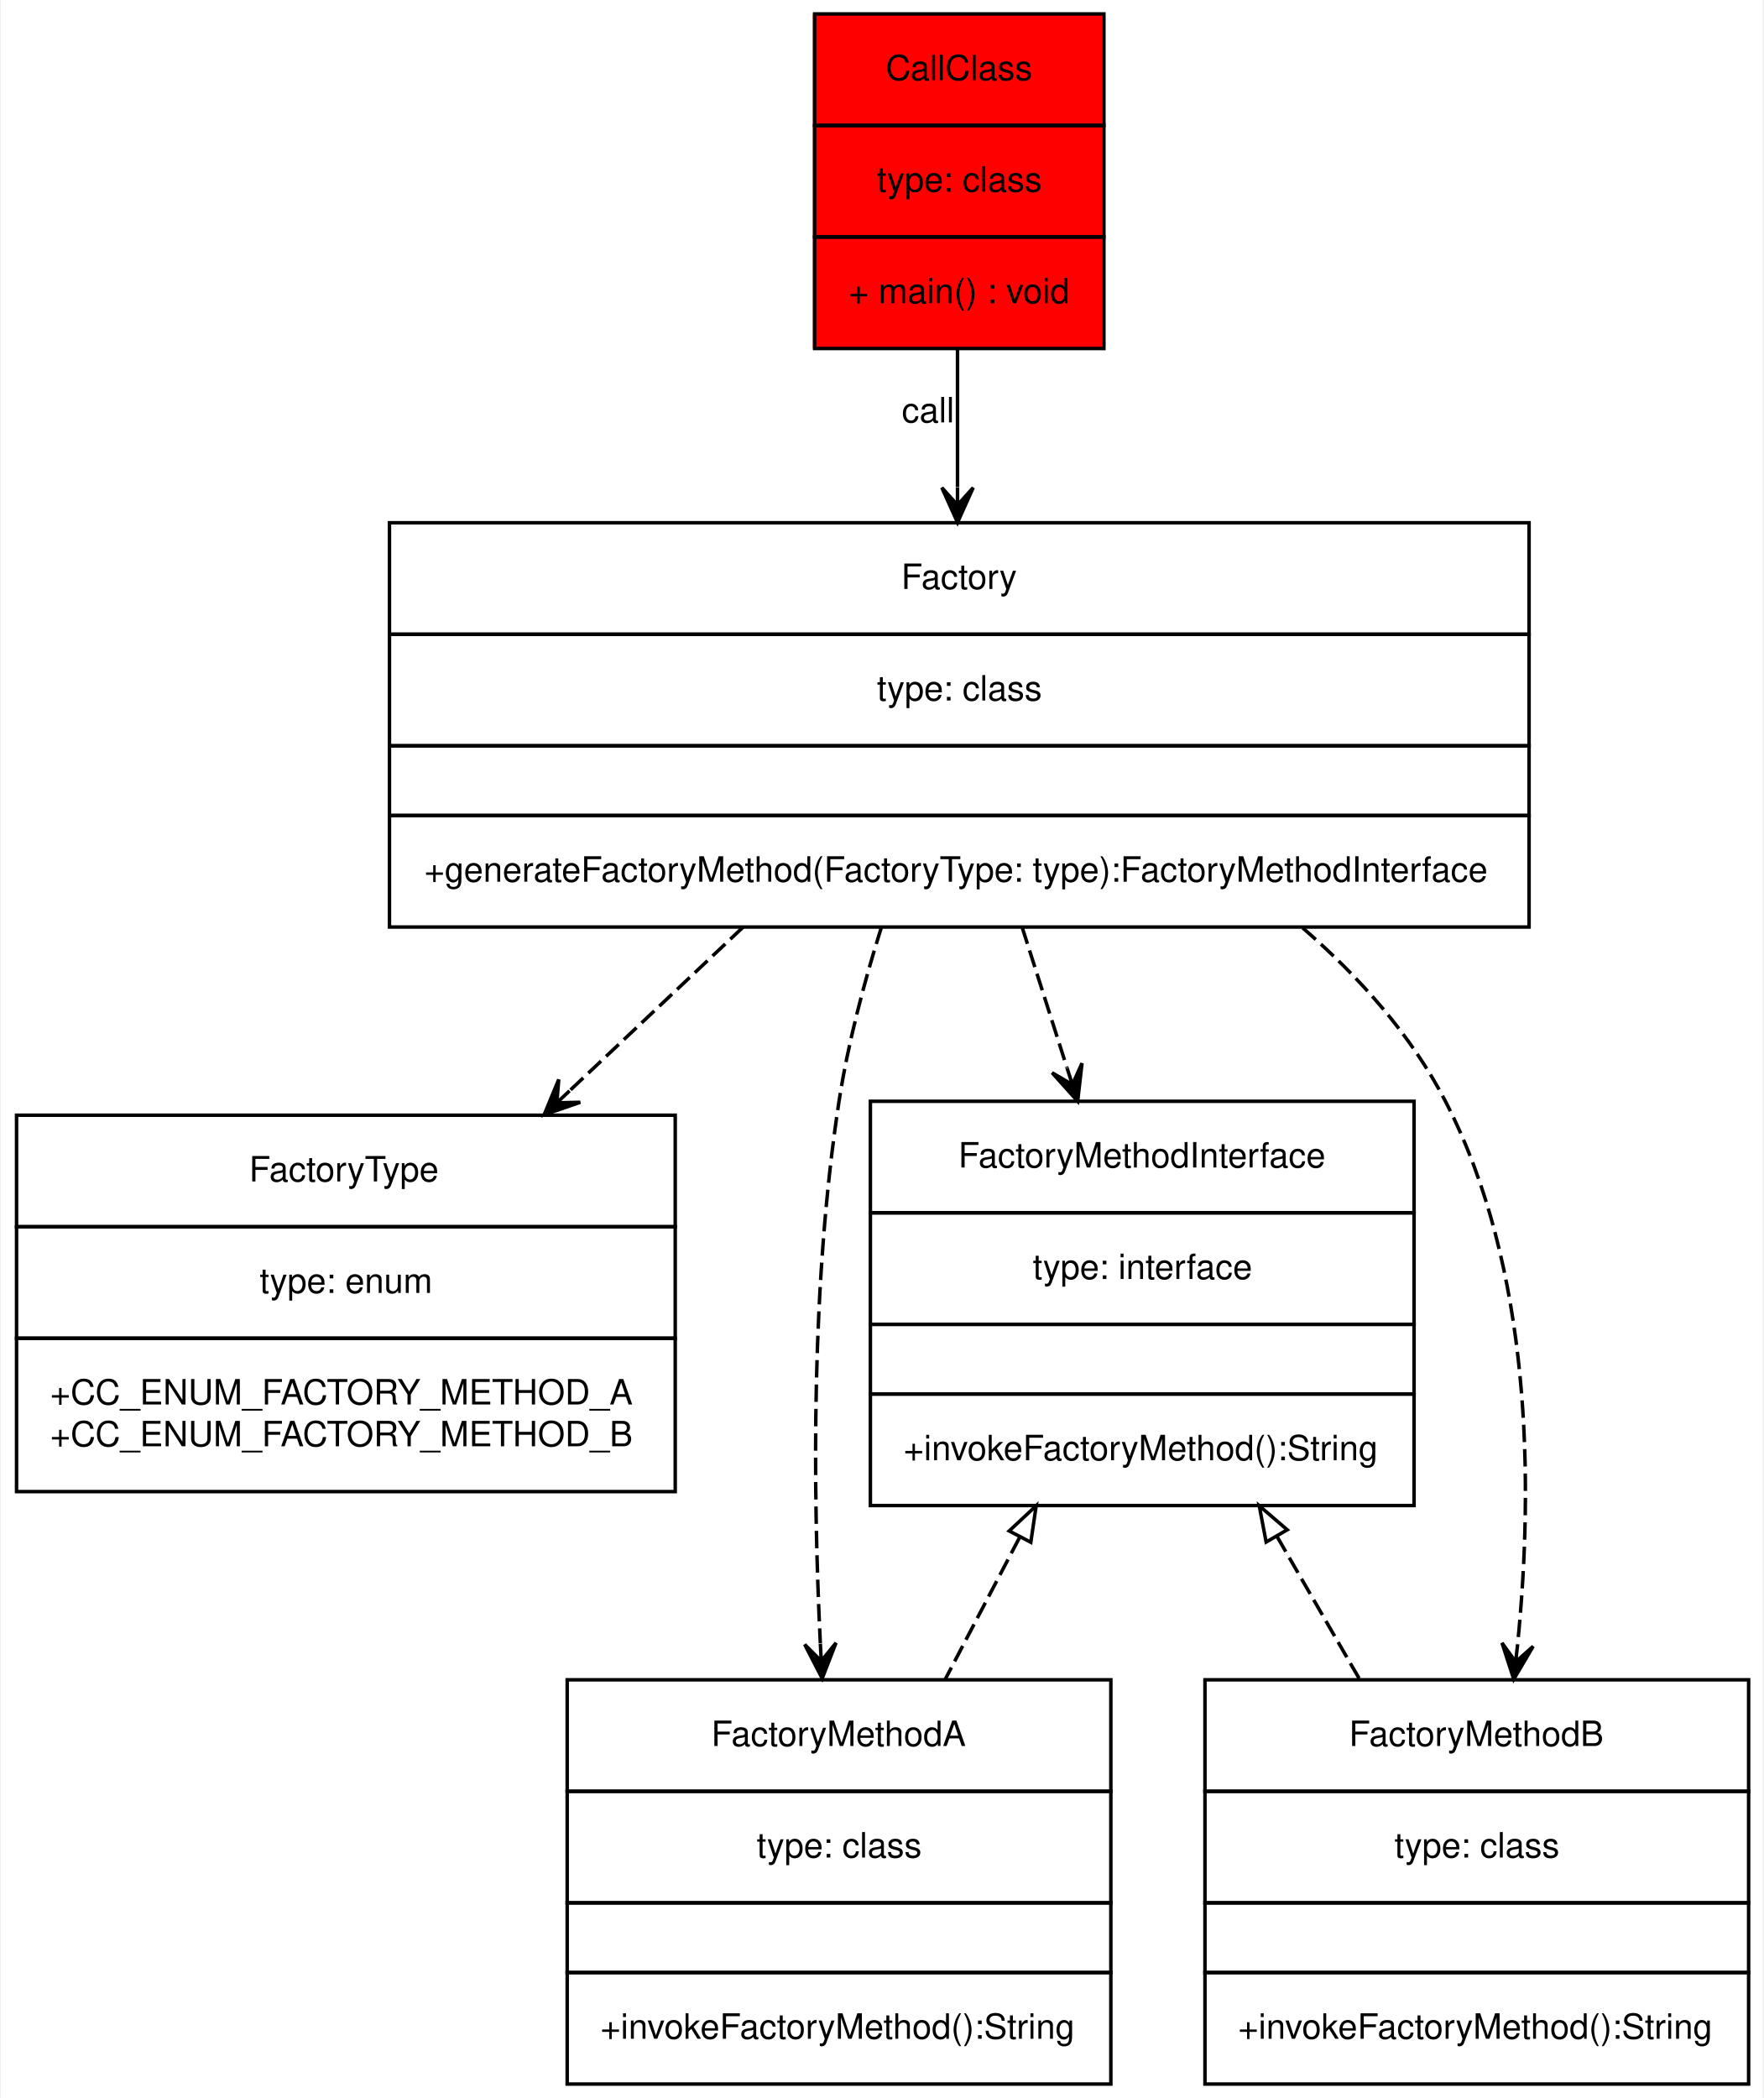
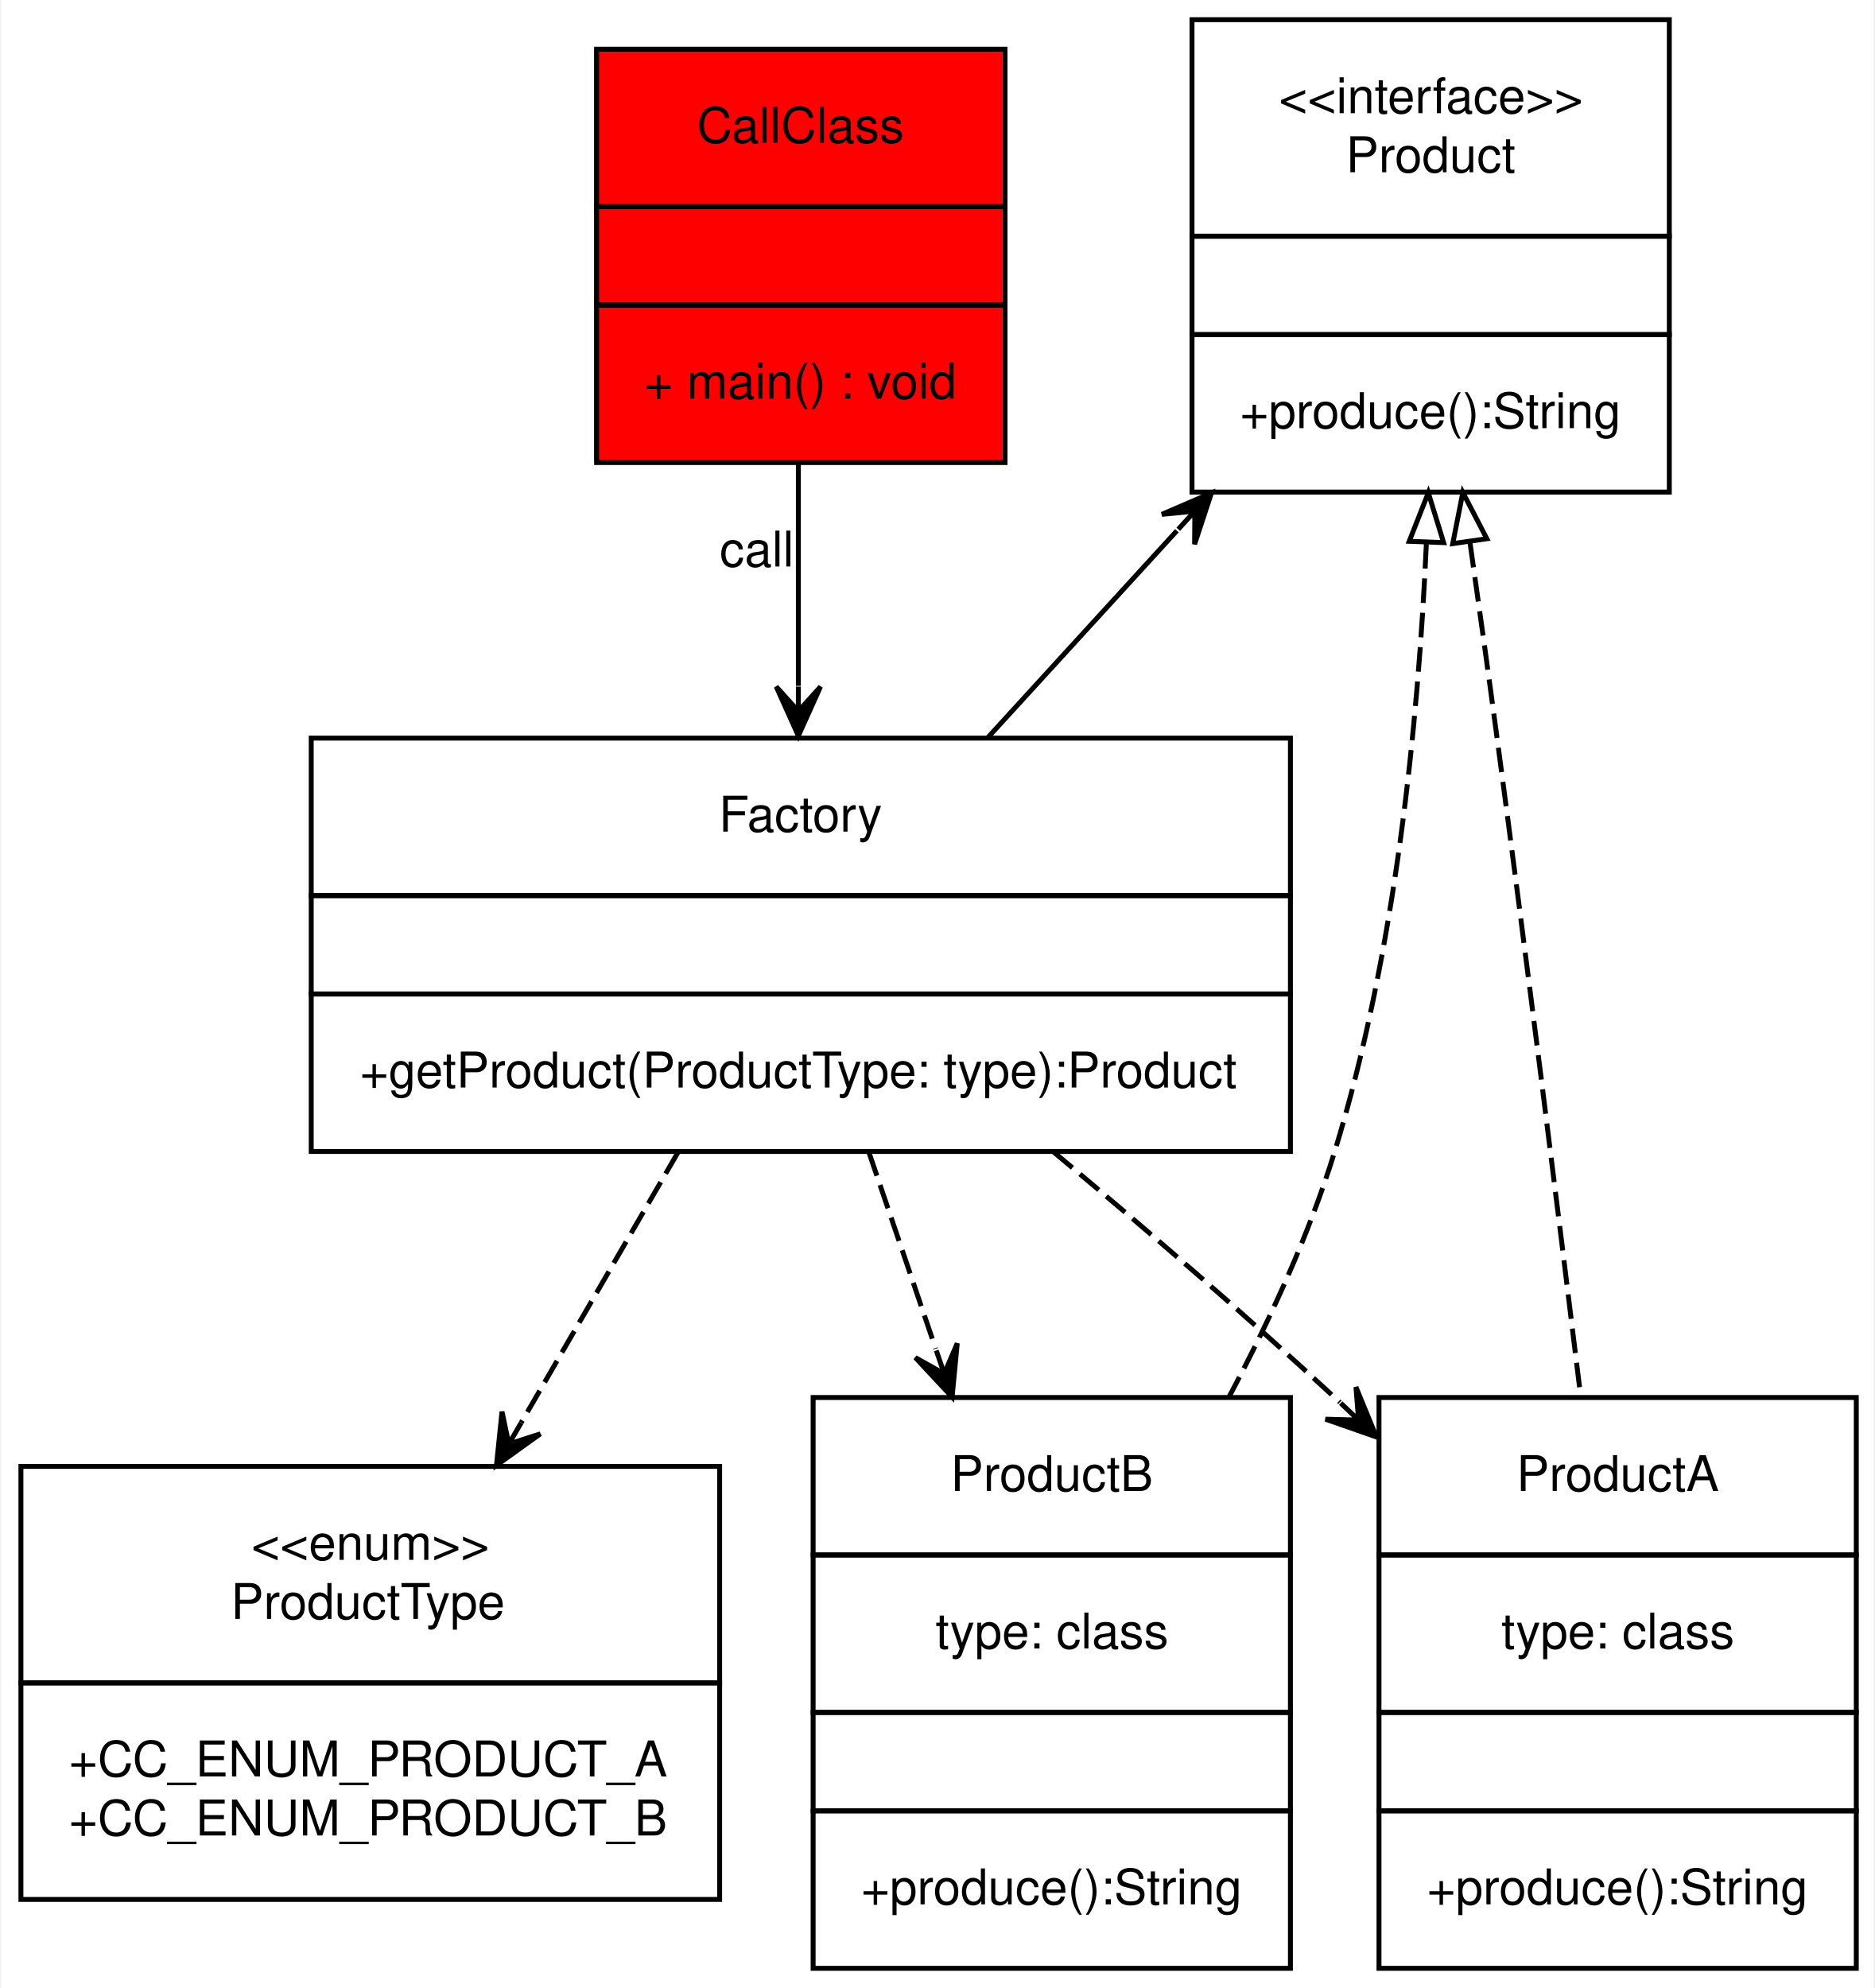
- <svg xmlns="http://www.w3.org/2000/svg" width="506pt" height="602pt" viewBox="0.00 0.00 505.50 602.00">
-   <g id="graph0" class="graph" transform="scale(1 1) rotate(0) translate(4 598)">
-     <polygon fill="#ffffff" stroke="transparent" points="-4,4 -4,-598 501.5,-598 501.5,4 -4,4" />
+ <svg xmlns="http://www.w3.org/2000/svg" width="381pt" height="404pt" viewBox="0.00 0.00 380.50 404.00">
+   <g id="graph0" class="graph" transform="scale(1 1) rotate(0) translate(4 400)">
+     <polygon fill="#ffffff" stroke="transparent" points="-4,4 -4,-400 376.5,-400 376.5,4 -4,4" />
    <g id="node1" class="node">
-       <polygon fill="#ff0000" stroke="transparent" points="229,-498 229,-594 312,-594 312,-498 229,-498" />
-       <polygon fill="none" stroke="#000000" points="229.5,-562 229.5,-594 312.5,-594 312.5,-562 229.5,-562" />
-       <text text-anchor="start" x="249.893" y="-575" font-family="Helvetica,sans-Serif" font-size="10.00" fill="#000000">CallClass</text>
-       <polygon fill="none" stroke="#000000" points="229.5,-530 229.5,-562 312.5,-562 312.5,-530 229.5,-530" />
-       <text text-anchor="start" x="247.383" y="-543" font-family="Helvetica,sans-Serif" font-size="10.00" fill="#000000">type: class</text>
-       <polygon fill="none" stroke="#000000" points="229.5,-498 229.5,-530 312.5,-530 312.5,-498 229.5,-498" />
-       <text text-anchor="start" x="239.192" y="-511" font-family="Helvetica,sans-Serif" font-size="10.00" fill="#000000">+ main() : void</text>
+       <polygon fill="#ff0000" stroke="transparent" points="116.5,-306 116.5,-390 199.5,-390 199.5,-306 116.5,-306" />
+       <polygon fill="none" stroke="#000000" points="117,-358 117,-390 200,-390 200,-358 117,-358" />
+       <text text-anchor="start" x="137.393" y="-371" font-family="Helvetica,sans-Serif" font-size="10.00" fill="#000000">CallClass</text>
+       <polygon fill="none" stroke="#000000" points="117,-338 117,-358 200,-358 200,-338 117,-338" />
+       <polygon fill="none" stroke="#000000" points="117,-306 117,-338 200,-338 200,-306 117,-306" />
+       <text text-anchor="start" x="126.692" y="-319" font-family="Helvetica,sans-Serif" font-size="10.00" fill="#000000">+ main() : void</text>
    </g>
    <g id="node2" class="node">
-       <polygon fill="none" stroke="#000000" points="107.5,-416 107.5,-448 434.5,-448 434.5,-416 107.5,-416" />
-       <text text-anchor="start" x="254.333" y="-429" font-family="Helvetica,sans-Serif" font-size="10.00" fill="#000000">Factory</text>
-       <polygon fill="none" stroke="#000000" points="107.5,-384 107.5,-416 434.5,-416 434.5,-384 107.5,-384" />
-       <text text-anchor="start" x="247.383" y="-397" font-family="Helvetica,sans-Serif" font-size="10.00" fill="#000000">type: class</text>
-       <polygon fill="none" stroke="#000000" points="107.5,-364 107.5,-384 434.5,-384 434.5,-364 107.5,-364" />
-       <polygon fill="none" stroke="#000000" points="107.5,-332 107.5,-364 434.5,-364 434.5,-332 107.5,-332" />
-       <text text-anchor="start" x="117.493" y="-345" font-family="Helvetica,sans-Serif" font-size="10.00" fill="#000000">+generateFactoryMethod(FactoryType: type):FactoryMethodInterface</text>
+       <polygon fill="none" stroke="#000000" points="59,-218 59,-250 258,-250 258,-218 59,-218" />
+       <text text-anchor="start" x="141.833" y="-231" font-family="Helvetica,sans-Serif" font-size="10.00" fill="#000000">Factory</text>
+       <polygon fill="none" stroke="#000000" points="59,-198 59,-218 258,-218 258,-198 59,-198" />
+       <polygon fill="none" stroke="#000000" points="59,-166 59,-198 258,-198 258,-166 59,-166" />
+       <text text-anchor="start" x="68.891" y="-179" font-family="Helvetica,sans-Serif" font-size="10.00" fill="#000000">+getProduct(ProductType: type):Product</text>
    </g>
    <g id="edge7" class="edge">
-       <path fill="none" stroke="#000000" d="M270.5,-497.922C270.5,-485.366 270.5,-471.591 270.5,-458.207" />
-       <polygon fill="#000000" stroke="#000000" points="270.5,-448.075 275,-458.075 270.5,-453.075 270.5,-458.075 270.5,-458.075 270.5,-458.075 270.5,-453.075 266,-458.075 270.5,-448.075 270.5,-448.075" />
-       <text text-anchor="middle" x="262.048" y="-476.796" font-family="Helvetica,sans-Serif" font-size="10.00" fill="#000000">call</text>
+       <path fill="none" stroke="#000000" d="M158,-305.995C158,-291.729 158,-275.606 158,-260.617" />
+       <polygon fill="#000000" stroke="#000000" points="158,-250.459 162.5,-260.459 158,-255.459 158,-260.459 158,-260.459 158,-260.459 158,-255.459 153.5,-260.459 158,-250.459 158,-250.459" />
+       <text text-anchor="middle" x="149.548" y="-284.869" font-family="Helvetica,sans-Serif" font-size="10.00" fill="#000000">call</text>
    </g>
    <g id="node3" class="node">
-       <polygon fill="none" stroke="#000000" points=".5,-246 .5,-278 189.5,-278 189.5,-246 .5,-246" />
-       <text text-anchor="start" x="67.219" y="-259" font-family="Helvetica,sans-Serif" font-size="10.00" fill="#000000">FactoryType</text>
-       <polygon fill="none" stroke="#000000" points=".5,-214 .5,-246 189.5,-246 189.5,-214 .5,-214" />
-       <text text-anchor="start" x="70.269" y="-227" font-family="Helvetica,sans-Serif" font-size="10.00" fill="#000000">type: enum</text>
-       <polygon fill="none" stroke="#000000" points=".5,-170 .5,-214 189.5,-214 189.5,-170 .5,-170" />
-       <text text-anchor="start" x="10.143" y="-195" font-family="Helvetica,sans-Serif" font-size="10.00" fill="#000000">+CC_ENUM_FACTORY_METHOD_A</text>
-       <text text-anchor="start" x="10.143" y="-183" font-family="Helvetica,sans-Serif" font-size="10.00" fill="#000000">+CC_ENUM_FACTORY_METHOD_B</text>
+       <polygon fill="none" stroke="#000000" points="0,-58 0,-102 142,-102 142,-58 0,-58" />
+       <text text-anchor="start" x="46.819" y="-83" font-family="Helvetica,sans-Serif" font-size="10.00" fill="#000000">&lt;&lt;enum&gt;&gt;</text>
+       <text text-anchor="start" x="42.66" y="-71" font-family="Helvetica,sans-Serif" font-size="10.00" fill="#000000">ProductType</text>
+       <polygon fill="none" stroke="#000000" points="0,-14 0,-58 142,-58 142,-14 0,-14" />
+       <text text-anchor="start" x="9.754" y="-39" font-family="Helvetica,sans-Serif" font-size="10.00" fill="#000000">+CC_ENUM_PRODUCT_A</text>
+       <text text-anchor="start" x="9.754" y="-27" font-family="Helvetica,sans-Serif" font-size="10.00" fill="#000000">+CC_ENUM_PRODUCT_B</text>
+     </g>
+     <g id="edge3" class="edge">
+       <path fill="none" stroke="#000000" stroke-dasharray="5,2" d="M133.534,-165.817C123.643,-148.764 112.117,-128.892 101.674,-110.887" />
+       <polygon fill="#000000" stroke="#000000" points="96.647,-102.218 105.556,-108.611 99.155,-106.543 101.664,-110.868 101.664,-110.868 101.664,-110.868 99.155,-106.543 97.771,-113.126 96.647,-102.218 96.647,-102.218" />
+     </g>
+     <g id="node5" class="node">
+       <polygon fill="none" stroke="#000000" points="276,-84 276,-116 373,-116 373,-84 276,-84" />
+       <text text-anchor="start" x="303.938" y="-97" font-family="Helvetica,sans-Serif" font-size="10.00" fill="#000000">ProductA</text>
+       <polygon fill="none" stroke="#000000" points="276,-52 276,-84 373,-84 373,-52 276,-52" />
+       <text text-anchor="start" x="300.884" y="-65" font-family="Helvetica,sans-Serif" font-size="10.00" fill="#000000">type: class</text>
+       <polygon fill="none" stroke="#000000" points="276,-32 276,-52 373,-52 373,-32 276,-32" />
+       <polygon fill="none" stroke="#000000" points="276,0 276,-32 373,-32 373,0 276,0" />
+       <text text-anchor="start" x="285.743" y="-13" font-family="Helvetica,sans-Serif" font-size="10.00" fill="#000000">+produce():String</text>
    </g>
    <g id="edge4" class="edge">
-       <path fill="none" stroke="#000000" stroke-dasharray="5,2" d="M208.944,-331.941C192.869,-316.78 175.496,-300.394 159.26,-285.081" />
-       <polygon fill="#000000" stroke="#000000" points="151.889,-278.128 162.252,-281.716 155.527,-281.559 159.164,-284.99 159.164,-284.99 159.164,-284.99 155.527,-281.559 156.076,-288.264 151.889,-278.128 151.889,-278.128" />
+       <path fill="none" stroke="#000000" stroke-dasharray="5,2" d="M209.867,-165.902C228.235,-150.556 248.84,-132.835 267,-116 267.349,-115.676 267.7,-115.351 268.05,-115.024" />
+       <polygon fill="#000000" stroke="#000000" points="275.479,-107.98 271.319,-118.126 271.851,-111.42 268.223,-114.86 268.223,-114.86 268.223,-114.86 271.851,-111.42 265.126,-111.595 275.479,-107.98 275.479,-107.98" />
+     </g>
+     <g id="node6" class="node">
+       <polygon fill="none" stroke="#000000" points="161,-84 161,-116 258,-116 258,-84 161,-84" />
+       <text text-anchor="start" x="188.939" y="-97" font-family="Helvetica,sans-Serif" font-size="10.00" fill="#000000">ProductB</text>
+       <polygon fill="none" stroke="#000000" points="161,-52 161,-84 258,-84 258,-52 161,-52" />
+       <text text-anchor="start" x="185.883" y="-65" font-family="Helvetica,sans-Serif" font-size="10.00" fill="#000000">type: class</text>
+       <polygon fill="none" stroke="#000000" points="161,-32 161,-52 258,-52 258,-32 161,-32" />
+       <polygon fill="none" stroke="#000000" points="161,0 161,-32 258,-32 258,0 161,0" />
+       <text text-anchor="start" x="170.743" y="-13" font-family="Helvetica,sans-Serif" font-size="10.00" fill="#000000">+produce():String</text>
+     </g>
+     <g id="edge5" class="edge">
+       <path fill="none" stroke="#000000" stroke-dasharray="5,2" d="M172.342,-165.817C176.562,-153.406 181.29,-139.5 185.911,-125.909" />
+       <polygon fill="#000000" stroke="#000000" points="189.248,-116.093 190.29,-127.009 187.639,-120.827 186.029,-125.561 186.029,-125.561 186.029,-125.561 187.639,-120.827 181.769,-124.112 189.248,-116.093 189.248,-116.093" />
    </g>
    <g id="node4" class="node">
-       <polygon fill="none" stroke="#000000" points="245.5,-250 245.5,-282 401.5,-282 401.5,-250 245.5,-250" />
-       <text text-anchor="start" x="270.709" y="-263" font-family="Helvetica,sans-Serif" font-size="10.00" fill="#000000">FactoryMethodInterface</text>
-       <polygon fill="none" stroke="#000000" points="245.5,-218 245.5,-250 401.5,-250 401.5,-218 245.5,-218" />
-       <text text-anchor="start" x="292.101" y="-231" font-family="Helvetica,sans-Serif" font-size="10.00" fill="#000000">type: interface</text>
-       <polygon fill="none" stroke="#000000" points="245.5,-198 245.5,-218 401.5,-218 401.5,-198 245.5,-198" />
-       <polygon fill="none" stroke="#000000" points="245.5,-166 245.5,-198 401.5,-198 401.5,-166 245.5,-166" />
-       <text text-anchor="start" x="255.018" y="-179" font-family="Helvetica,sans-Serif" font-size="10.00" fill="#000000">+invokeFactoryMethod():String</text>
-     </g>
-     <g id="edge3" class="edge">
-       <path fill="none" stroke="#000000" stroke-dasharray="5,2" d="M289.037,-331.941C293.192,-318.926 297.636,-305.008 301.904,-291.641" />
-       <polygon fill="#000000" stroke="#000000" points="304.974,-282.026 306.219,-292.921 303.453,-286.789 301.932,-291.552 301.932,-291.552 301.932,-291.552 303.453,-286.789 297.645,-290.183 304.974,-282.026 304.974,-282.026" />
-     </g>
-     <g id="node5" class="node">
-       <polygon fill="none" stroke="#000000" points="158.5,-84 158.5,-116 314.5,-116 314.5,-84 158.5,-84" />
-       <text text-anchor="start" x="199.826" y="-97" font-family="Helvetica,sans-Serif" font-size="10.00" fill="#000000">FactoryMethodA</text>
-       <polygon fill="none" stroke="#000000" points="158.5,-52 158.5,-84 314.5,-84 314.5,-52 158.5,-52" />
-       <text text-anchor="start" x="212.883" y="-65" font-family="Helvetica,sans-Serif" font-size="10.00" fill="#000000">type: class</text>
-       <polygon fill="none" stroke="#000000" points="158.5,-32 158.5,-52 314.5,-52 314.5,-32 158.5,-32" />
-       <polygon fill="none" stroke="#000000" points="158.5,0 158.5,-32 314.5,-32 314.5,0 158.5,0" />
-       <text text-anchor="start" x="168.018" y="-13" font-family="Helvetica,sans-Serif" font-size="10.00" fill="#000000">+invokeFactoryMethod():String</text>
-     </g>
-     <g id="edge5" class="edge">
-       <path fill="none" stroke="#000000" stroke-dasharray="5,2" d="M248.653,-331.918C243.639,-315.969 239.038,-298.515 236.5,-282 228.553,-230.293 228.958,-171.076 231.132,-126.519" />
-       <polygon fill="#000000" stroke="#000000" points="231.669,-116.384 235.633,-126.608 231.404,-121.377 231.14,-126.37 231.14,-126.37 231.14,-126.37 231.404,-121.377 226.646,-126.132 231.669,-116.384 231.669,-116.384" />
-     </g>
-     <g id="node6" class="node">
-       <polygon fill="none" stroke="#000000" points="341.5,-84 341.5,-116 497.5,-116 497.5,-84 341.5,-84" />
-       <text text-anchor="start" x="382.826" y="-97" font-family="Helvetica,sans-Serif" font-size="10.00" fill="#000000">FactoryMethodB</text>
-       <polygon fill="none" stroke="#000000" points="341.5,-52 341.5,-84 497.5,-84 497.5,-52 341.5,-52" />
-       <text text-anchor="start" x="395.884" y="-65" font-family="Helvetica,sans-Serif" font-size="10.00" fill="#000000">type: class</text>
-       <polygon fill="none" stroke="#000000" points="341.5,-32 341.5,-52 497.5,-52 497.5,-32 341.5,-32" />
-       <polygon fill="none" stroke="#000000" points="341.5,0 341.5,-32 497.5,-32 497.5,0 341.5,0" />
-       <text text-anchor="start" x="351.017" y="-13" font-family="Helvetica,sans-Serif" font-size="10.00" fill="#000000">+invokeFactoryMethod():String</text>
+       <polygon fill="none" stroke="#000000" points="238,-352 238,-396 335,-396 335,-352 238,-352" />
+       <text text-anchor="start" x="255.651" y="-377" font-family="Helvetica,sans-Serif" font-size="10.00" fill="#000000">&lt;&lt;interface&gt;&gt;</text>
+       <text text-anchor="start" x="269.273" y="-365" font-family="Helvetica,sans-Serif" font-size="10.00" fill="#000000">Product</text>
+       <polygon fill="none" stroke="#000000" points="238,-332 238,-352 335,-352 335,-332 238,-332" />
+       <polygon fill="none" stroke="#000000" points="238,-300 238,-332 335,-332 335,-300 238,-300" />
+       <text text-anchor="start" x="247.743" y="-313" font-family="Helvetica,sans-Serif" font-size="10.00" fill="#000000">+produce():String</text>
    </g>
    <g id="edge6" class="edge">
-       <path fill="none" stroke="#000000" stroke-dasharray="5,2" d="M369.553,-331.736C385.911,-317.576 400.706,-300.954 410.5,-282 435.219,-234.163 435.849,-172.61 431.207,-126.136" />
-       <polygon fill="#000000" stroke="#000000" points="430.107,-116.161 435.676,-125.608 430.655,-121.131 431.203,-126.101 431.203,-126.101 431.203,-126.101 430.655,-121.131 426.73,-126.594 430.107,-116.161 430.107,-116.161" />
+       <path fill="none" stroke="#000000" d="M234.933,-292.146C222.145,-278.159 208.639,-263.386 196.572,-250.189" />
+       <polygon fill="#000000" stroke="#000000" points="241.95,-299.82 231.881,-295.476 238.576,-296.13 235.202,-292.44 235.202,-292.44 235.202,-292.44 238.576,-296.13 238.523,-289.403 241.95,-299.82 241.95,-299.82" />
    </g>
    <g id="edge1" class="edge">
-       <path fill="none" stroke="#000000" stroke-dasharray="5,2" d="M288.236,-156.714C281.168,-143.228 273.798,-129.166 266.911,-116.026" />
-       <polygon fill="none" stroke="#000000" points="285.329,-158.709 293.072,-165.941 291.53,-155.459 285.329,-158.709" />
+       <path fill="none" stroke="#000000" stroke-dasharray="5,2" d="M294.507,-289.65C296.361,-276.607 298.281,-262.837 300,-250 306.019,-205.051 312.365,-154.116 317.018,-116.007" />
+       <polygon fill="none" stroke="#000000" points="290.989,-289.528 293.04,-299.922 297.919,-290.518 290.989,-289.528" />
    </g>
    <g id="edge2" class="edge">
-       <path fill="none" stroke="#000000" stroke-dasharray="5,2" d="M362.187,-157.103C370.055,-143.498 378.271,-129.293 385.943,-116.026" />
-       <polygon fill="none" stroke="#000000" points="359.053,-155.532 357.076,-165.941 365.112,-159.037 359.053,-155.532" />
+       <path fill="none" stroke="#000000" stroke-dasharray="5,2" d="M285.623,-289.453C283.994,-253.198 279.327,-206.073 267,-166 261.806,-149.116 253.883,-131.828 245.547,-116.172" />
+       <polygon fill="none" stroke="#000000" points="282.141,-289.996 286.02,-299.855 289.135,-289.729 282.141,-289.996" />
    </g>
  </g>
</svg>
